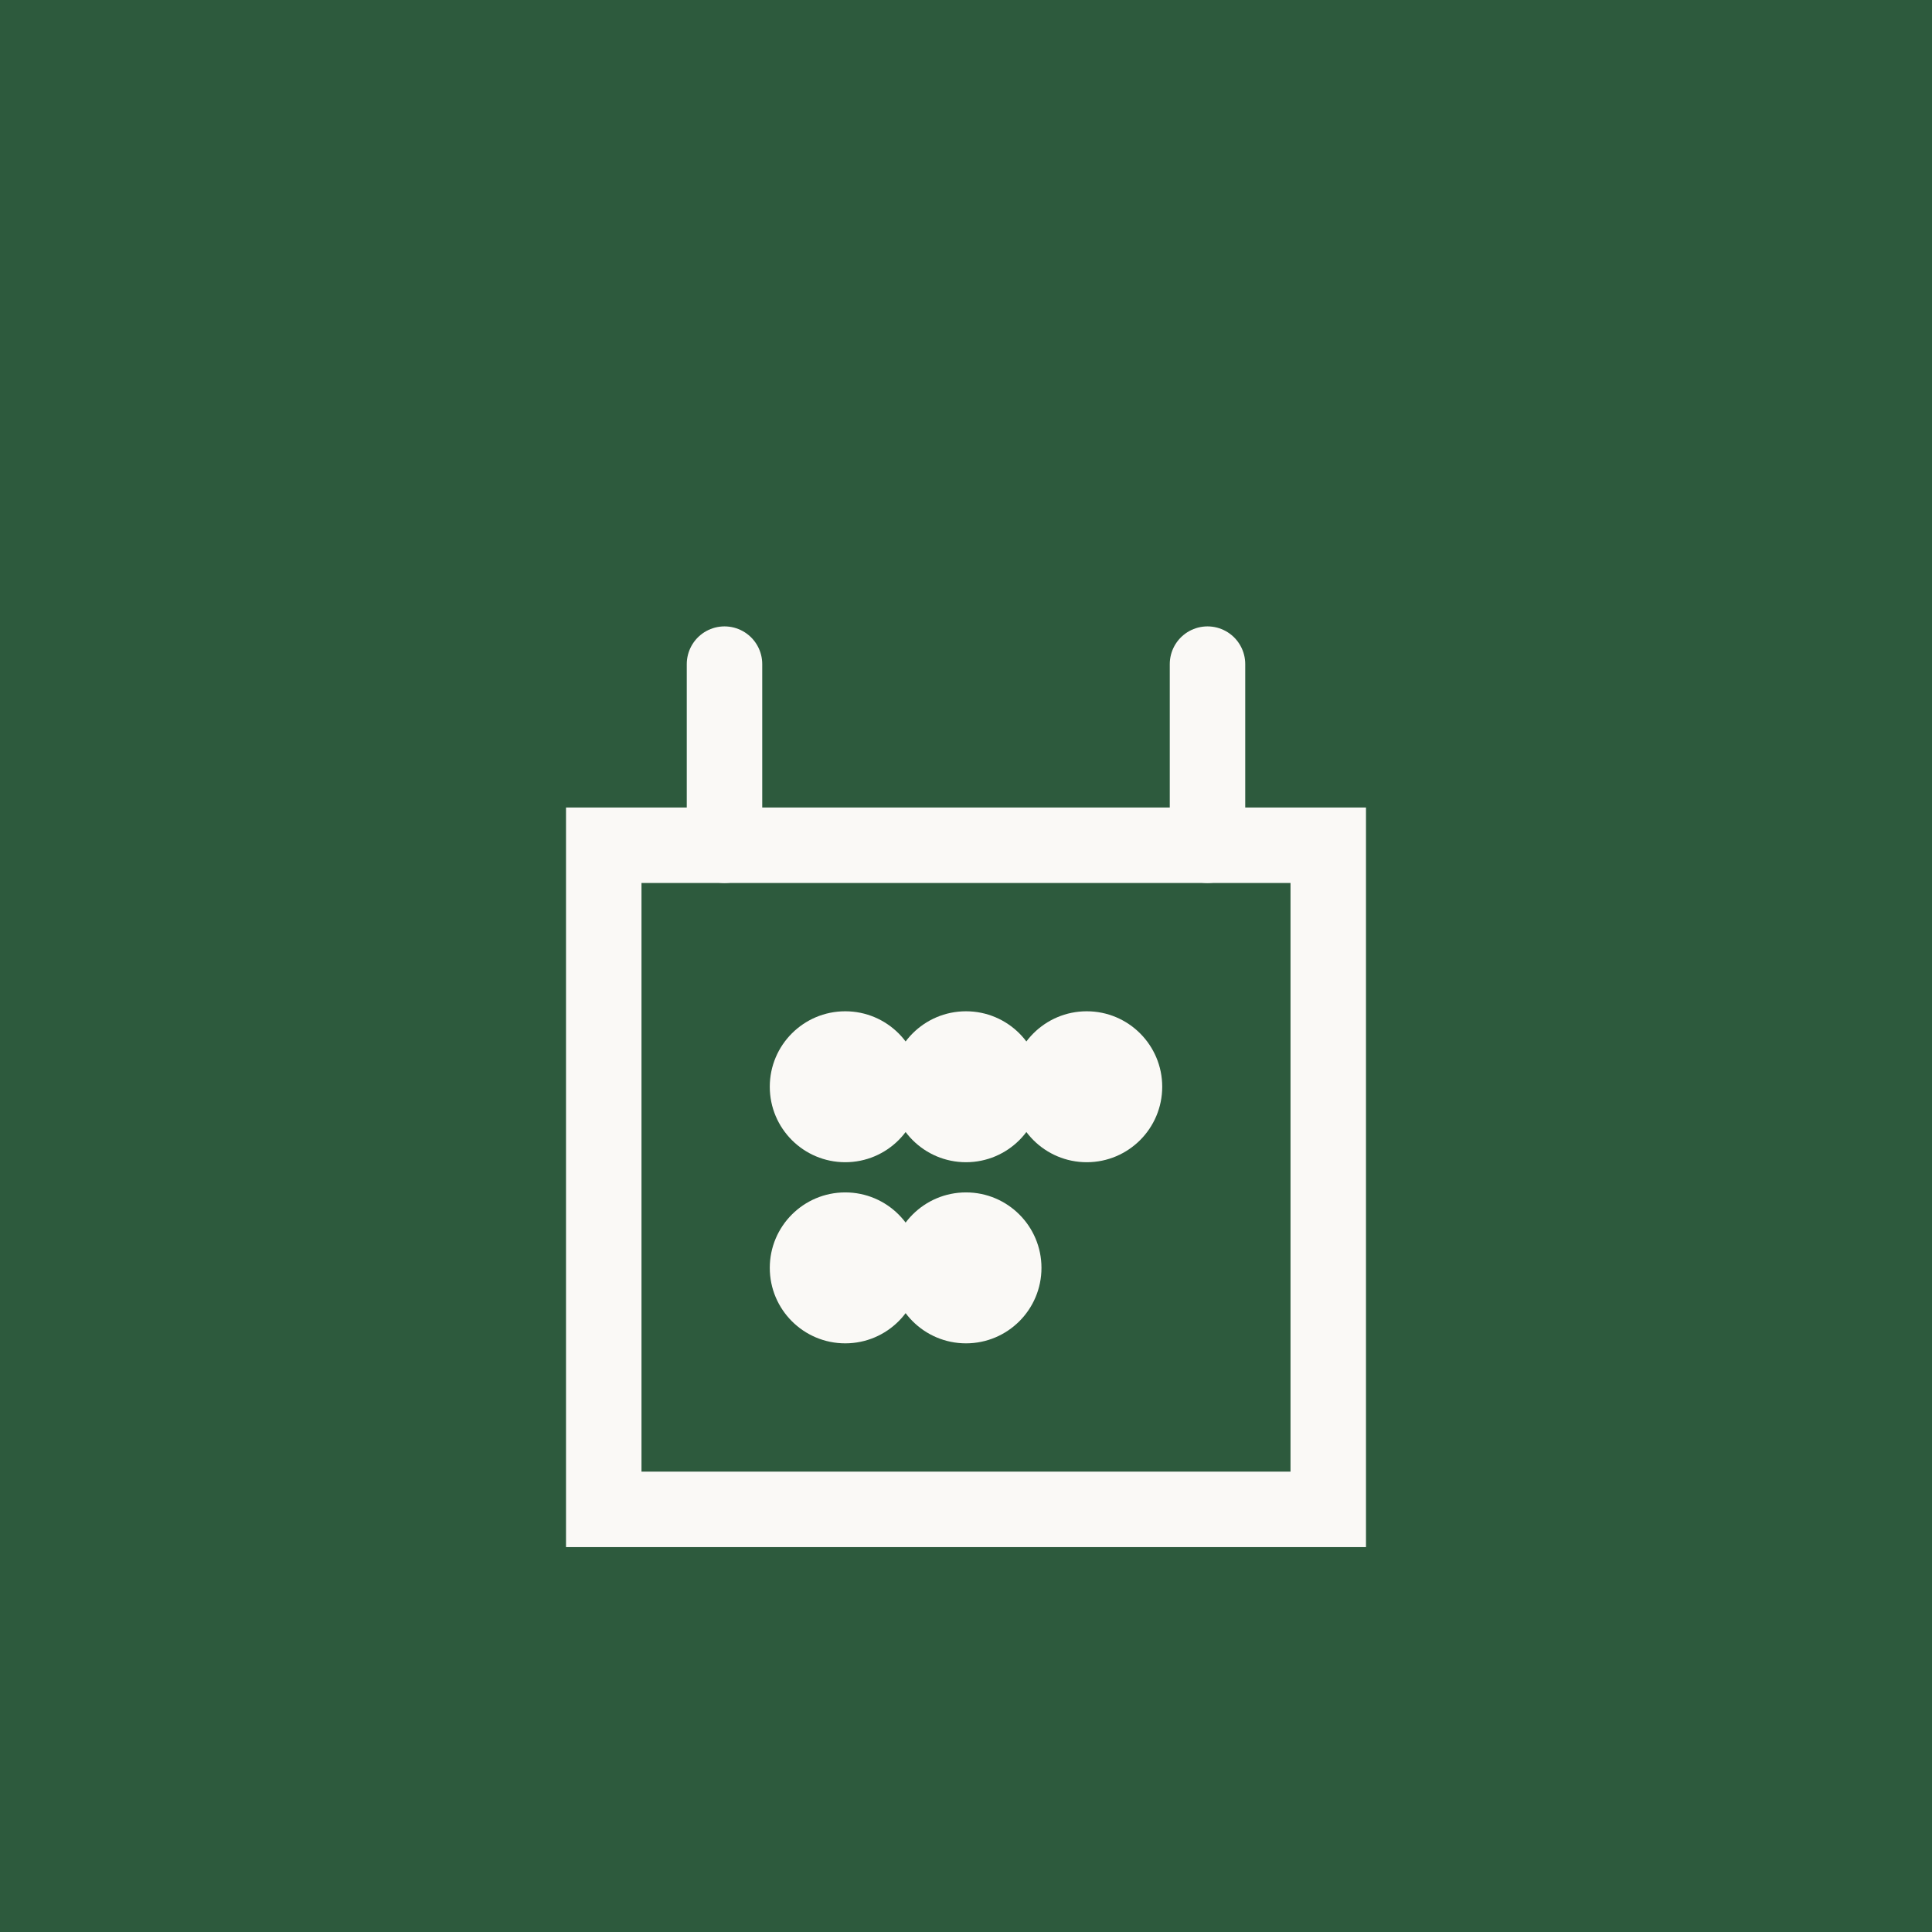
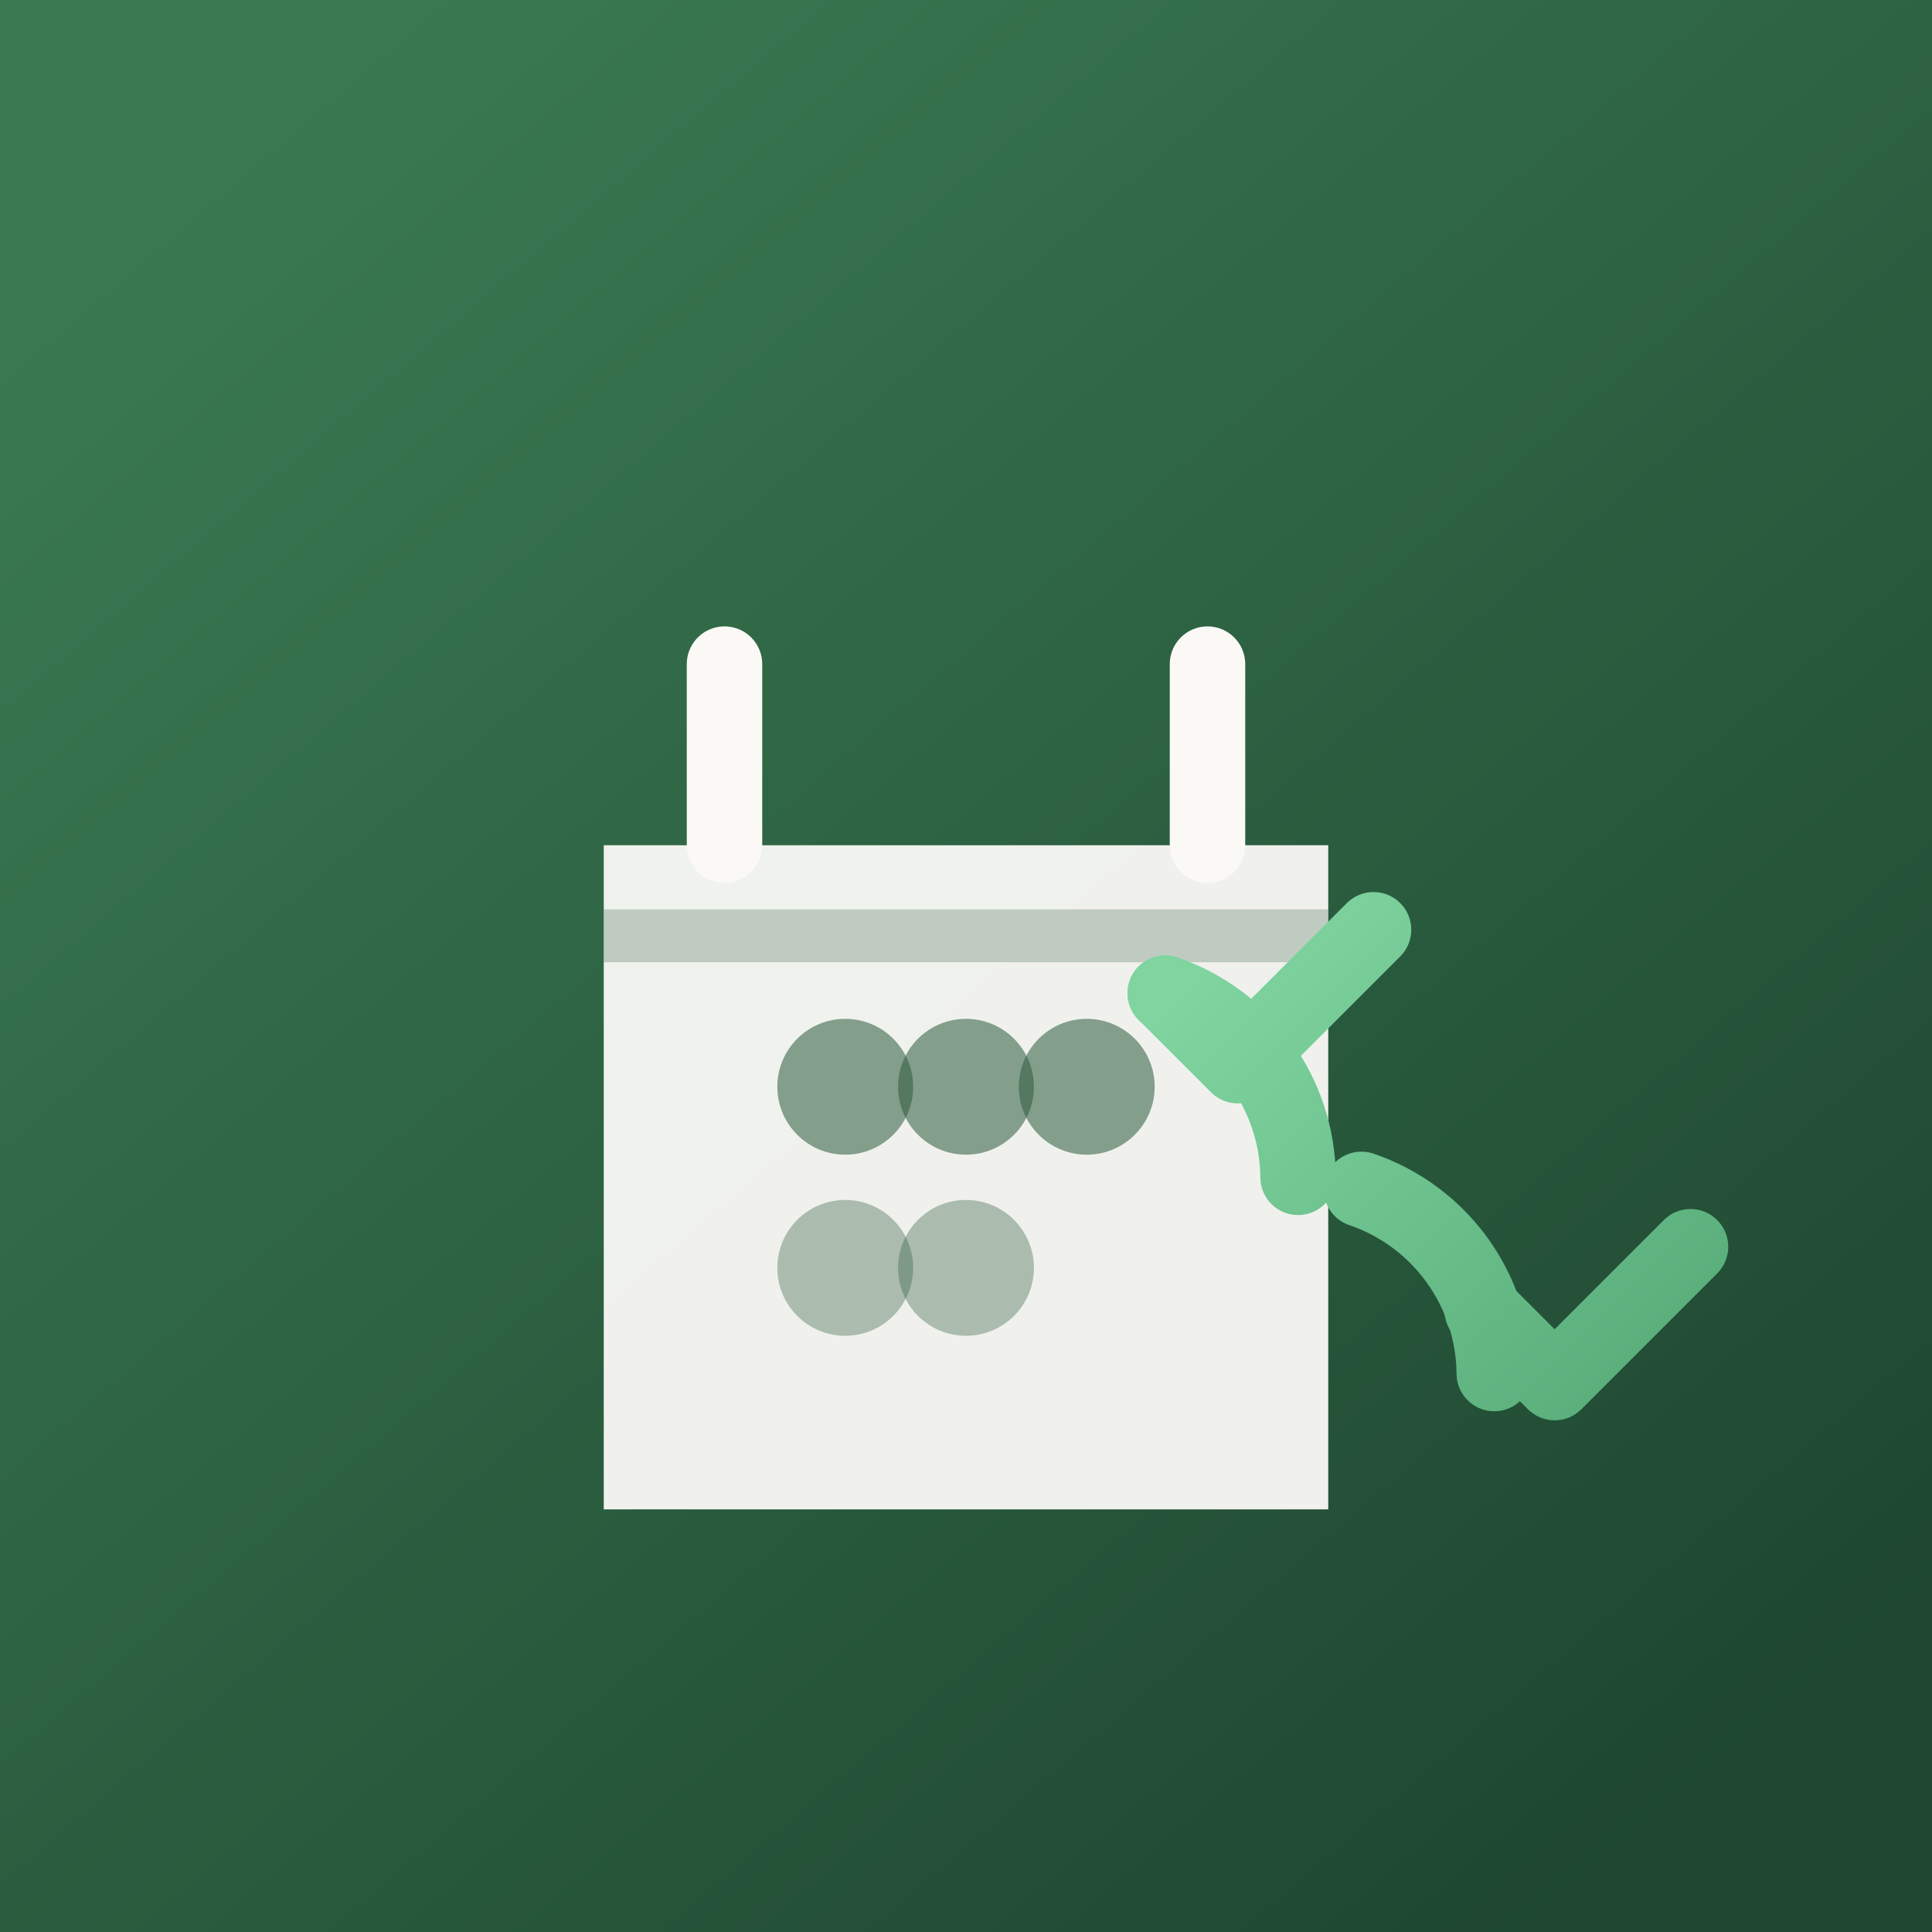
<svg xmlns="http://www.w3.org/2000/svg" viewBox="0 0 512 512" fill="none">
-   <rect width="512" height="512" fill="#2D5A3D" />
-   <path d="M160 224h192v176H160V224z" stroke="#FAF9F6" stroke-width="20" fill="none" />
+   <defs>
+     <linearGradient id="bg" x1="64" y1="32" x2="448" y2="480" gradientUnits="userSpaceOnUse">
+       <stop stop-color="#3A7A52" />
+       <stop offset="1" stop-color="#1E4630" />
+     </linearGradient>
+     <linearGradient id="sync" x1="288" y1="288" x2="448" y2="448" gradientUnits="userSpaceOnUse">
+       <stop stop-color="#7FD4A0" />
+       <stop offset="1" stop-color="#4A9E6B" />
+     </linearGradient>
+   </defs>
+   <rect width="512" height="512" fill="url(#bg)" />
+   <path d="M160 224h192v176H160V224z" fill="#FAF9F6" fill-opacity="0.95" />
  <path d="M192 176v48M320 176v48" stroke="#FAF9F6" stroke-width="20" stroke-linecap="round" />
-   <circle cx="224" cy="288" r="20" fill="#FAF9F6" />
-   <circle cx="256" cy="288" r="20" fill="#FAF9F6" />
-   <circle cx="288" cy="288" r="20" fill="#FAF9F6" />
-   <circle cx="224" cy="336" r="20" fill="#FAF9F6" />
-   <circle cx="256" cy="336" r="20" fill="#FAF9F6" />
+   <path d="M160 248h192" stroke="#2D5A3D" stroke-width="14" stroke-opacity="0.25" />
+   <circle cx="224" cy="288" r="18" fill="#2D5A3D" fill-opacity="0.55" />
+   <circle cx="256" cy="288" r="18" fill="#2D5A3D" fill-opacity="0.55" />
+   <circle cx="288" cy="288" r="18" fill="#2D5A3D" fill-opacity="0.55" />
+   <circle cx="224" cy="336" r="18" fill="#2D5A3D" fill-opacity="0.35" />
+   <circle cx="256" cy="336" r="18" fill="#2D5A3D" fill-opacity="0.35" />
+   <path d="M344 312a52 52 0 0 0-35.2-48.8M396 364a52 52 0 0 0-35.2-48.8" stroke="url(#sync)" stroke-width="20" stroke-linecap="round" />
+   <path d="M308.8 263.2l19.2 19.2 36-36M392.8 347.2l19.2 19.2 36-36" stroke="url(#sync)" stroke-width="20" stroke-linecap="round" stroke-linejoin="round" />
</svg>
